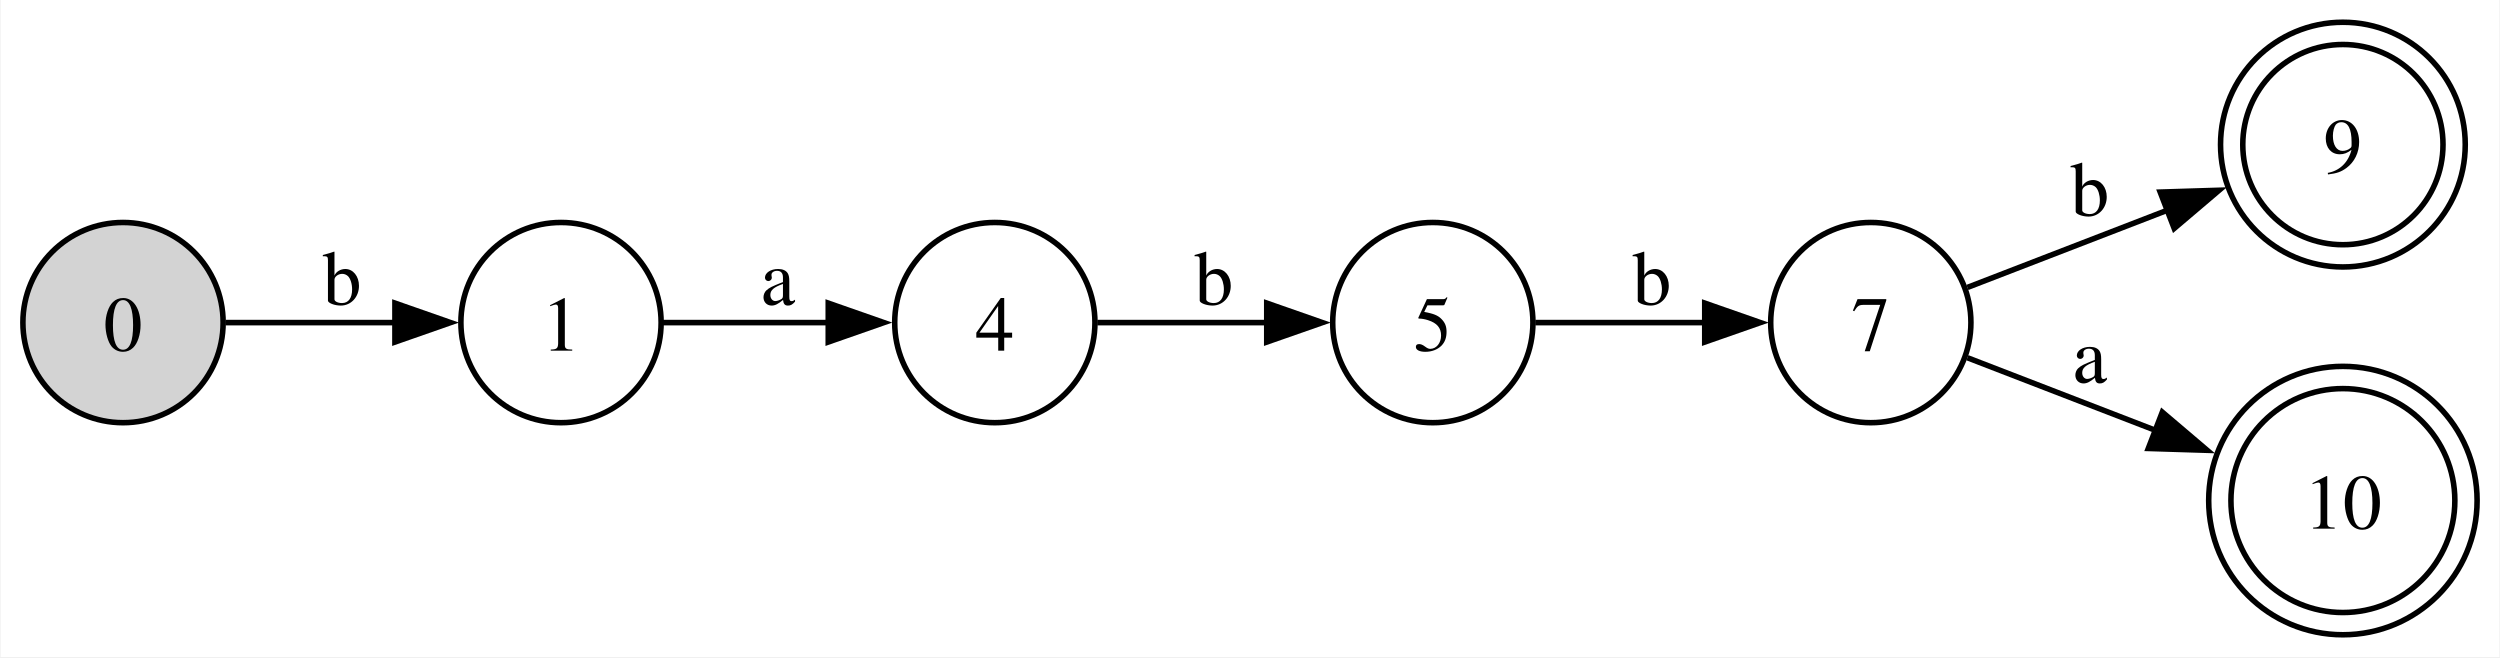
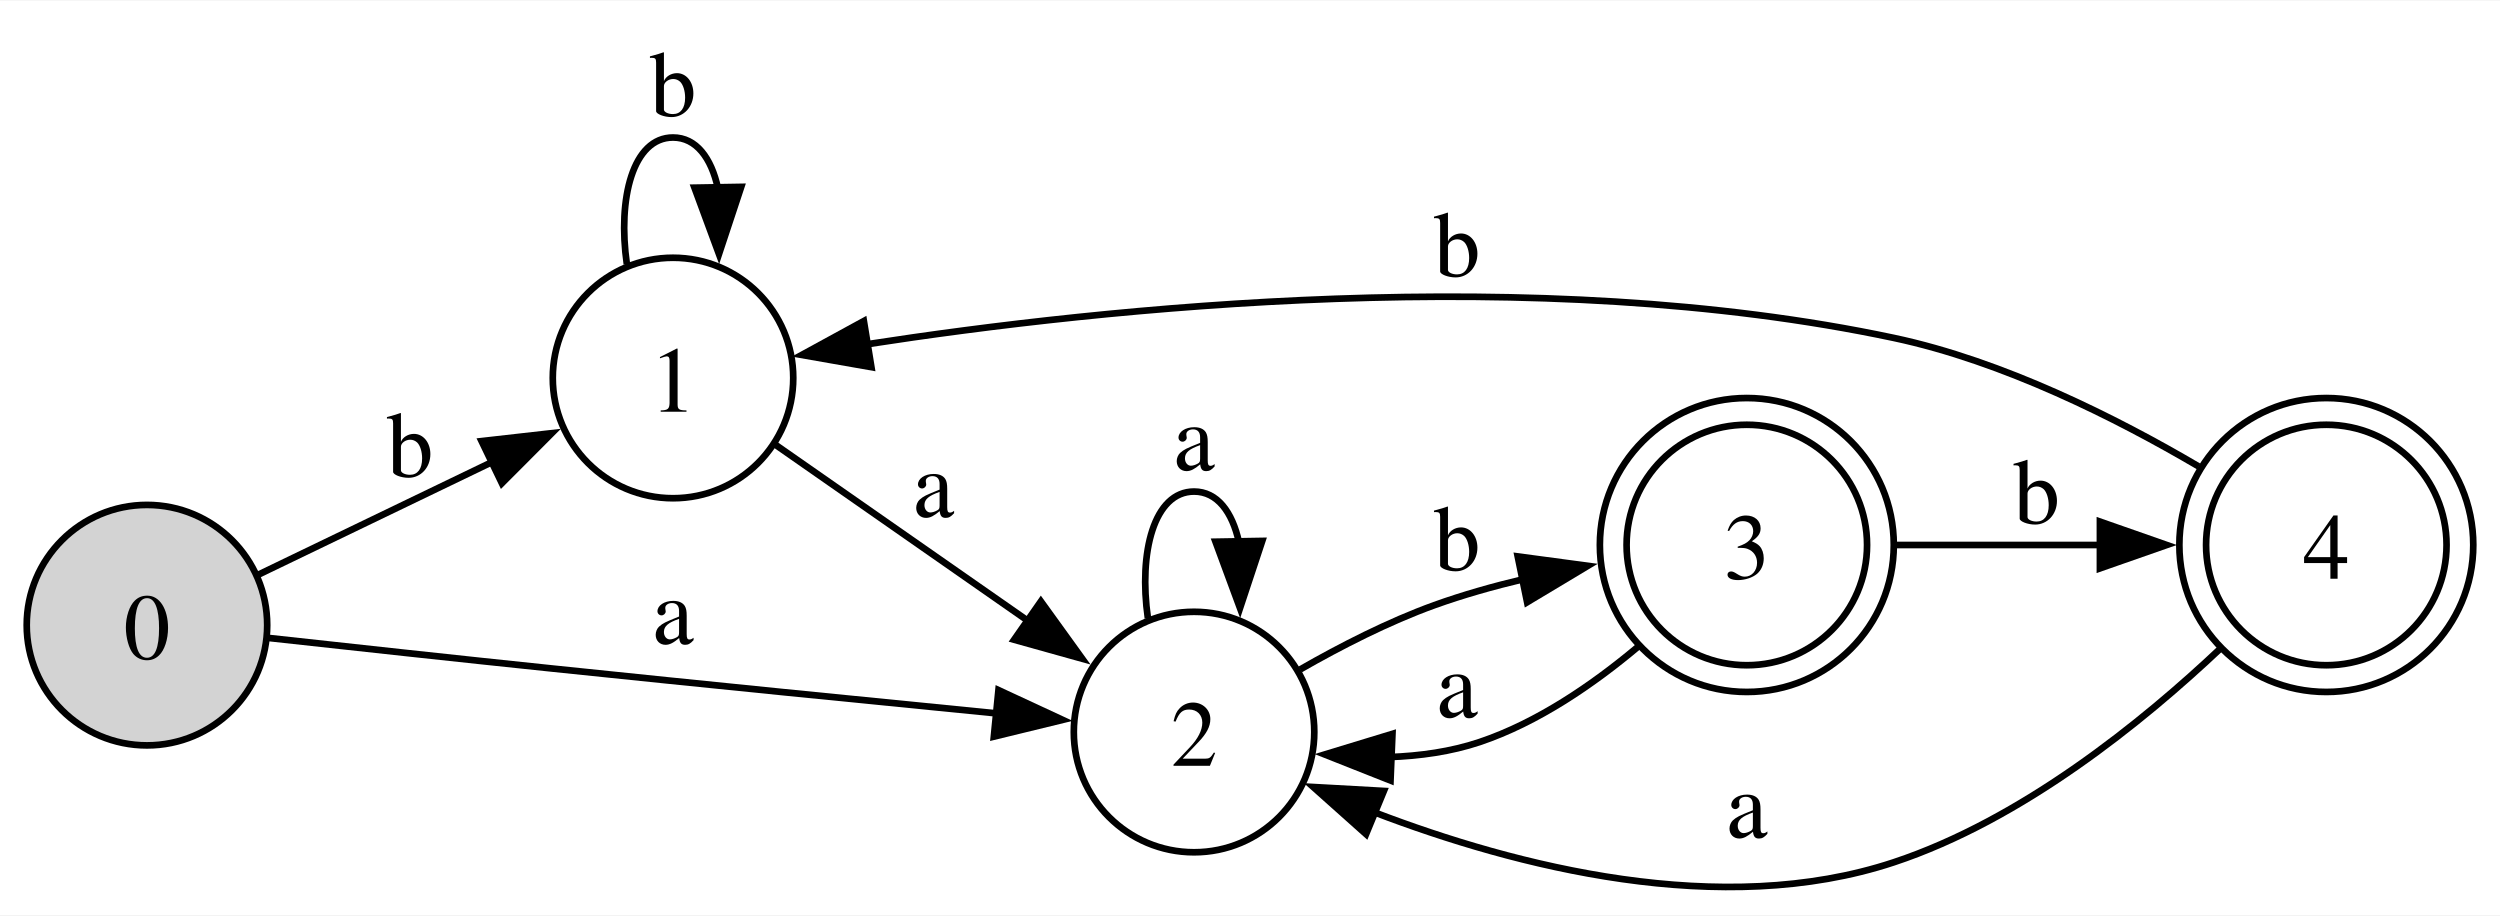
- <svg xmlns="http://www.w3.org/2000/svg" width="449pt" height="118pt" viewBox="0.00 0.00 449.26 118.13">
-   <g id="graph0" class="graph" transform="scale(1 1) rotate(0) translate(4 114.13)">
-     <polygon fill="white" stroke="none" points="-4,4 -4,-114.13 445.26,-114.13 445.26,4 -4,4" />
+ <svg xmlns="http://www.w3.org/2000/svg" width="374pt" height="137pt" viewBox="0.00 0.00 374.25 136.92">
+   <g id="graph0" class="graph" transform="scale(1 1) rotate(0) translate(4 132.92)">
+     <polygon fill="white" stroke="none" points="-4,4 -4,-132.92 370.25,-132.92 370.25,4 -4,4" />
    <g id="node1" class="node">
-       <ellipse fill="lightgrey" stroke="black" cx="18" cy="-56.13" rx="18" ry="18" />
-       <text text-anchor="middle" x="18" y="-51.08" font-family="Times,serif" font-size="14.00">0</text>
+       <ellipse fill="lightgrey" stroke="black" cx="18" cy="-39.42" rx="18" ry="18" />
+       <text text-anchor="middle" x="18" y="-34.37" font-family="Times,serif" font-size="14.00">0</text>
    </g>
    <g id="node2" class="node">
-       <ellipse fill="none" stroke="black" cx="96.75" cy="-56.13" rx="18" ry="18" />
-       <text text-anchor="middle" x="96.75" y="-51.08" font-family="Times,serif" font-size="14.00">1</text>
+       <ellipse fill="none" stroke="black" cx="96.75" cy="-76.42" rx="18" ry="18" />
+       <text text-anchor="middle" x="96.75" y="-71.37" font-family="Times,serif" font-size="14.00">1</text>
    </g>
    <g id="edge1" class="edge">
-       <path fill="none" stroke="black" d="M36.42,-56.13C45.44,-56.13 56.7,-56.13 66.98,-56.13" />
-       <polygon fill="black" stroke="black" points="66.89,-59.63 76.89,-56.13 66.89,-52.63 66.89,-59.63" />
-       <text text-anchor="middle" x="57.38" y="-59.33" font-family="Times,serif" font-size="14.00">b</text>
+       <path fill="none" stroke="black" d="M34.53,-46.91C44.66,-51.79 58.12,-58.28 69.85,-63.93" />
+       <polygon fill="black" stroke="black" points="68.09,-66.97 78.61,-68.16 71.13,-60.66 68.09,-66.97" />
+       <text text-anchor="middle" x="57.38" y="-61.62" font-family="Times,serif" font-size="14.00">b</text>
    </g>
    <g id="node3" class="node">
-       <ellipse fill="none" stroke="black" cx="174.75" cy="-56.13" rx="18" ry="18" />
-       <text text-anchor="middle" x="174.75" y="-51.08" font-family="Times,serif" font-size="14.00">4</text>
+       <ellipse fill="none" stroke="black" cx="174.75" cy="-23.42" rx="18" ry="18" />
+       <text text-anchor="middle" x="174.75" y="-18.37" font-family="Times,serif" font-size="14.00">2</text>
    </g>
    <g id="edge2" class="edge">
-       <path fill="none" stroke="black" d="M115,-56.13C123.87,-56.13 134.93,-56.13 145.05,-56.13" />
-       <polygon fill="black" stroke="black" points="144.8,-59.63 154.8,-56.13 144.8,-52.63 144.8,-59.63" />
-       <text text-anchor="middle" x="135.75" y="-59.33" font-family="Times,serif" font-size="14.00">a</text>
+       <path fill="none" stroke="black" d="M36.25,-37.5C48.18,-36.19 64.43,-34.41 78.75,-32.92 101.06,-30.59 126.34,-28.07 145.21,-26.21" />
+       <polygon fill="black" stroke="black" points="145.47,-29.7 155.08,-25.24 144.78,-22.73 145.47,-29.7" />
+       <text text-anchor="middle" x="96.75" y="-36.62" font-family="Times,serif" font-size="14.00">a</text>
+     </g>
+     <g id="edge3" class="edge">
+       <path fill="none" stroke="black" d="M89.84,-93.46C88.43,-103.28 90.73,-112.42 96.75,-112.42 100.23,-112.42 102.47,-109.36 103.46,-104.89" />
+       <polygon fill="black" stroke="black" points="106.96,-105.03 103.63,-94.97 99.96,-104.91 106.96,-105.03" />
+       <text text-anchor="middle" x="96.75" y="-115.62" font-family="Times,serif" font-size="14.00">b</text>
+     </g>
+     <g id="edge4" class="edge">
+       <path fill="none" stroke="black" d="M112.05,-66.45C122.7,-59.02 137.49,-48.7 149.92,-40.04" />
+       <polygon fill="black" stroke="black" points="151.82,-42.98 158.02,-34.39 147.81,-37.24 151.82,-42.98" />
+       <text text-anchor="middle" x="135.75" y="-55.62" font-family="Times,serif" font-size="14.00">a</text>
+     </g>
+     <g id="edge6" class="edge">
+       <path fill="none" stroke="black" d="M167.84,-40.46C166.43,-50.28 168.73,-59.42 174.75,-59.42 178.23,-59.42 180.47,-56.36 181.46,-51.89" />
+       <polygon fill="black" stroke="black" points="184.96,-52.03 181.63,-41.97 177.96,-51.91 184.96,-52.03" />
+       <text text-anchor="middle" x="174.75" y="-62.62" font-family="Times,serif" font-size="14.00">a</text>
    </g>
    <g id="node4" class="node">
-       <ellipse fill="none" stroke="black" cx="253.5" cy="-56.13" rx="18" ry="18" />
-       <text text-anchor="middle" x="253.5" y="-51.08" font-family="Times,serif" font-size="14.00">5</text>
+       <ellipse fill="none" stroke="black" cx="257.5" cy="-51.42" rx="18" ry="18" />
+       <ellipse fill="none" stroke="black" cx="257.5" cy="-51.42" rx="22" ry="22" />
+       <text text-anchor="middle" x="257.5" y="-46.37" font-family="Times,serif" font-size="14.00">3</text>
    </g>
-     <g id="edge3" class="edge">
-       <path fill="none" stroke="black" d="M193.17,-56.13C202.19,-56.13 213.45,-56.13 223.73,-56.13" />
-       <polygon fill="black" stroke="black" points="223.64,-59.63 233.64,-56.13 223.64,-52.63 223.64,-59.63" />
-       <text text-anchor="middle" x="214.12" y="-59.33" font-family="Times,serif" font-size="14.00">b</text>
+     <g id="edge5" class="edge">
+       <path fill="none" stroke="black" d="M190.62,-32.78C196.67,-36.25 203.85,-39.93 210.75,-42.42 215,-43.95 219.57,-45.24 224.12,-46.32" />
+       <polygon fill="black" stroke="black" points="223.2,-49.71 233.7,-48.3 224.61,-42.85 223.2,-49.71" />
+       <text text-anchor="middle" x="214.12" y="-47.62" font-family="Times,serif" font-size="14.00">b</text>
+     </g>
+     <g id="edge8" class="edge">
+       <path fill="none" stroke="black" d="M241.18,-36.16C234.49,-30.54 226.19,-24.84 217.5,-21.92 213.21,-20.48 208.54,-19.83 203.92,-19.67" />
+       <polygon fill="black" stroke="black" points="204.16,-16.16 194.31,-20.06 204.45,-23.15 204.16,-16.16" />
+       <text text-anchor="middle" x="214.12" y="-25.62" font-family="Times,serif" font-size="14.00">a</text>
    </g>
    <g id="node5" class="node">
-       <ellipse fill="none" stroke="black" cx="332.25" cy="-56.13" rx="18" ry="18" />
-       <text text-anchor="middle" x="332.25" y="-51.08" font-family="Times,serif" font-size="14.00">7</text>
+       <ellipse fill="none" stroke="black" cx="344.25" cy="-51.42" rx="18" ry="18" />
+       <ellipse fill="none" stroke="black" cx="344.25" cy="-51.42" rx="22" ry="22" />
+       <text text-anchor="middle" x="344.25" y="-46.37" font-family="Times,serif" font-size="14.00">4</text>
    </g>
-     <g id="edge4" class="edge">
-       <path fill="none" stroke="black" d="M271.92,-56.13C280.94,-56.13 292.2,-56.13 302.48,-56.13" />
-       <polygon fill="black" stroke="black" points="302.39,-59.63 312.39,-56.13 302.39,-52.63 302.39,-59.63" />
-       <text text-anchor="middle" x="292.88" y="-59.33" font-family="Times,serif" font-size="14.00">b</text>
+     <g id="edge7" class="edge">
+       <path fill="none" stroke="black" d="M279.89,-51.42C289.12,-51.42 300.13,-51.42 310.37,-51.42" />
+       <polygon fill="black" stroke="black" points="310.36,-54.92 320.36,-51.42 310.36,-47.92 310.36,-54.92" />
+       <text text-anchor="middle" x="300.88" y="-54.62" font-family="Times,serif" font-size="14.00">b</text>
    </g>
-     <g id="node6" class="node">
-       <ellipse fill="none" stroke="black" cx="417.13" cy="-88.13" rx="18" ry="18" />
-       <ellipse fill="none" stroke="black" cx="417.13" cy="-88.13" rx="22" ry="22" />
-       <text text-anchor="middle" x="417.13" y="-83.08" font-family="Times,serif" font-size="14.00">9</text>
+     <g id="edge9" class="edge">
+       <path fill="none" stroke="black" d="M325.15,-63.17C312.84,-70.41 295.87,-78.94 279.5,-82.42 225.95,-93.79 161.56,-87 125.58,-81.44" />
+       <polygon fill="black" stroke="black" points="126.45,-78.04 116.02,-79.87 125.32,-84.95 126.45,-78.04" />
+       <text text-anchor="middle" x="214.12" y="-91.62" font-family="Times,serif" font-size="14.00">b</text>
    </g>
-     <g id="edge5" class="edge">
-       <path fill="none" stroke="black" d="M349.62,-62.45C359.88,-66.41 373.42,-71.64 385.61,-76.35" />
-       <polygon fill="black" stroke="black" points="384.28,-79.59 394.87,-79.92 386.8,-73.06 384.28,-79.59" />
-       <text text-anchor="middle" x="371.62" y="-75.33" font-family="Times,serif" font-size="14.00">b</text>
-     </g>
-     <g id="node7" class="node">
-       <ellipse fill="none" stroke="black" cx="417.13" cy="-24.13" rx="20.13" ry="20.13" />
-       <ellipse fill="none" stroke="black" cx="417.13" cy="-24.13" rx="24.13" ry="24.13" />
-       <text text-anchor="middle" x="417.13" y="-19.08" font-family="Times,serif" font-size="14.00">10</text>
-     </g>
-     <g id="edge6" class="edge">
-       <path fill="none" stroke="black" d="M349.62,-49.81C359.28,-46.08 371.84,-41.23 383.44,-36.75" />
-       <polygon fill="black" stroke="black" points="384.66,-40.03 392.73,-33.17 382.14,-33.5 384.66,-40.03" />
-       <text text-anchor="middle" x="371.62" y="-45.33" font-family="Times,serif" font-size="14.00">a</text>
+     <g id="edge10" class="edge">
+       <path fill="none" stroke="black" d="M328.65,-36.16C316.67,-24.82 298.63,-10.26 279.5,-3.92 253.69,4.64 222.96,-3.27 201.67,-11.43" />
+       <polygon fill="black" stroke="black" points="200.5,-8.13 192.59,-15.19 203.17,-14.6 200.5,-8.13" />
+       <text text-anchor="middle" x="257.5" y="-7.62" font-family="Times,serif" font-size="14.00">a</text>
    </g>
  </g>
</svg>
